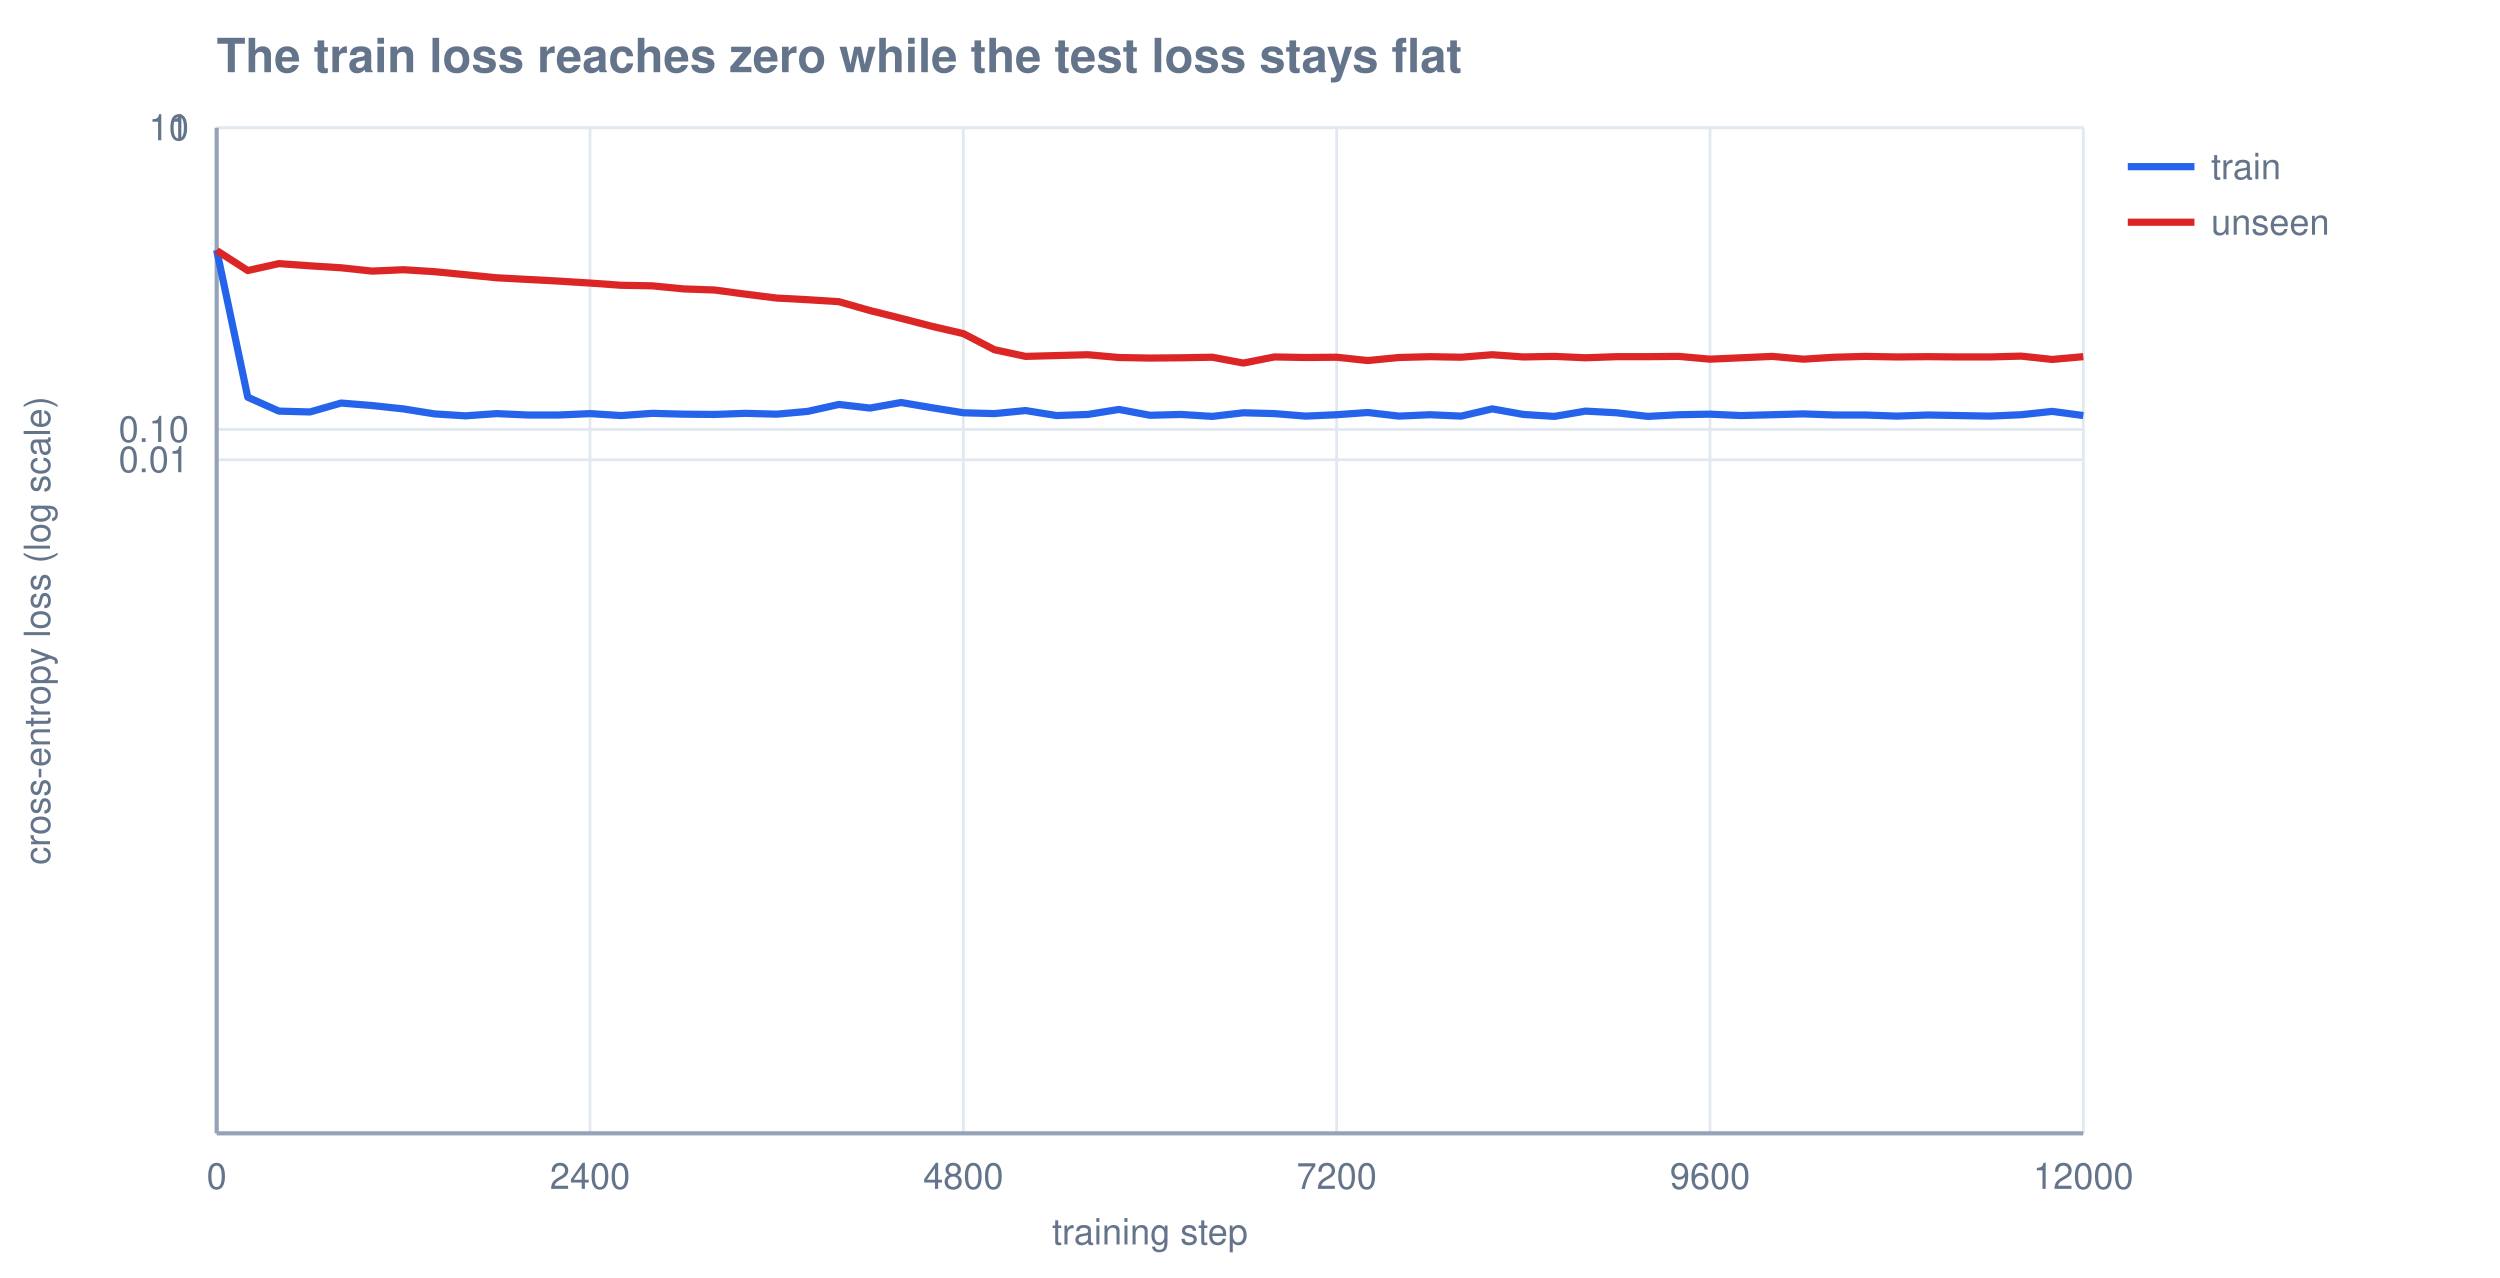
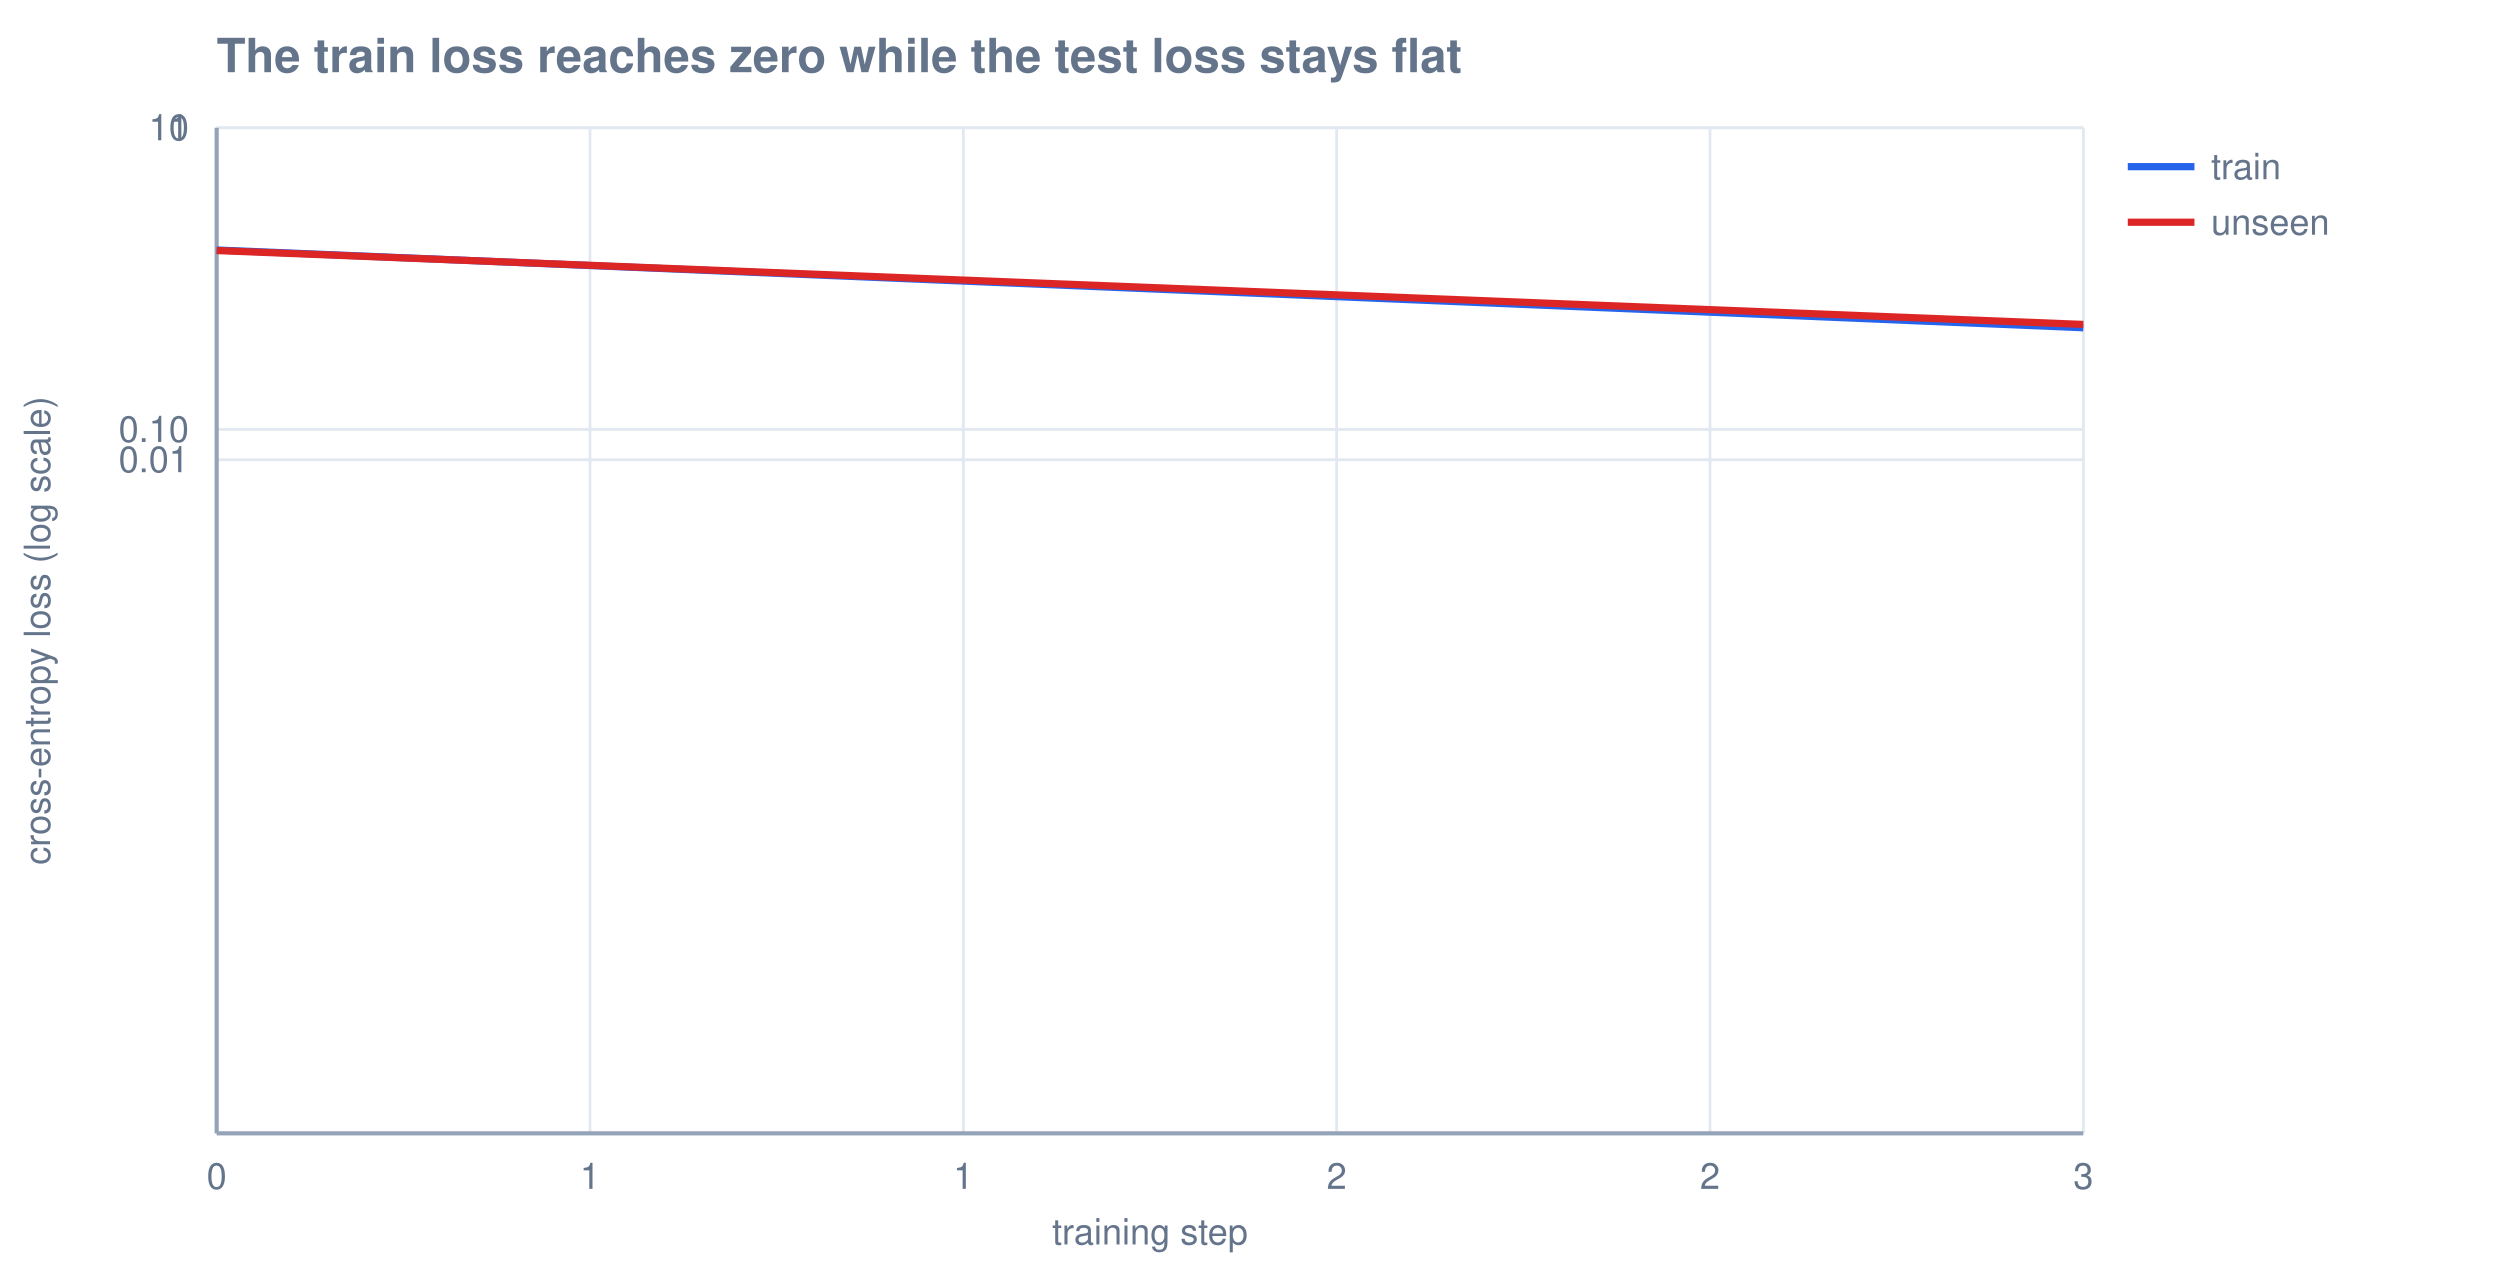
<svg xmlns="http://www.w3.org/2000/svg" width="900" height="460" viewBox="0 0 900 460" font-family="ui-sans-serif,system-ui,Segoe UI,Helvetica,Arial,sans-serif">
  <text x="78" y="26" font-size="17" font-weight="600" fill="#64748b">The train loss reaches zero while the test loss stays flat</text>
  <line x1="78.0" y1="165.5" x2="750.0" y2="165.5" stroke="#e2e8f0" stroke-width="1" />
  <text x="68.0" y="170.0" font-size="13" fill="#64748b" text-anchor="end">0.01</text>
  <line x1="78.0" y1="154.6" x2="750.0" y2="154.6" stroke="#e2e8f0" stroke-width="1" />
  <text x="68.0" y="159.1" font-size="13" fill="#64748b" text-anchor="end">0.10</text>
  <line x1="78.0" y1="46.0" x2="750.0" y2="46.0" stroke="#e2e8f0" stroke-width="1" />
  <text x="68.0" y="50.5" font-size="13" fill="#64748b" text-anchor="end">1</text>
  <line x1="78.0" y1="46.0" x2="750.0" y2="46.0" stroke="#e2e8f0" stroke-width="1" />
  <text x="68.0" y="50.5" font-size="13" fill="#64748b" text-anchor="end">10</text>
  <line x1="78.0" y1="46.0" x2="78.0" y2="408.0" stroke="#e2e8f0" stroke-width="1" />
  <text x="78.0" y="428.0" font-size="13" fill="#64748b" text-anchor="middle">0</text>
  <line x1="212.4" y1="46.0" x2="212.4" y2="408.0" stroke="#e2e8f0" stroke-width="1" />
-   <text x="212.4" y="428.0" font-size="13" fill="#64748b" text-anchor="middle">2400</text>
+   <text x="212.4" y="428.0" font-size="13" fill="#64748b" text-anchor="middle">1</text>
  <line x1="346.8" y1="46.0" x2="346.8" y2="408.0" stroke="#e2e8f0" stroke-width="1" />
-   <text x="346.8" y="428.0" font-size="13" fill="#64748b" text-anchor="middle">4800</text>
+   <text x="346.8" y="428.0" font-size="13" fill="#64748b" text-anchor="middle">1</text>
  <line x1="481.2" y1="46.0" x2="481.2" y2="408.0" stroke="#e2e8f0" stroke-width="1" />
-   <text x="481.2" y="428.0" font-size="13" fill="#64748b" text-anchor="middle">7200</text>
+   <text x="481.2" y="428.0" font-size="13" fill="#64748b" text-anchor="middle">2</text>
  <line x1="615.6" y1="46.0" x2="615.6" y2="408.0" stroke="#e2e8f0" stroke-width="1" />
-   <text x="615.6" y="428.0" font-size="13" fill="#64748b" text-anchor="middle">9600</text>
+   <text x="615.6" y="428.0" font-size="13" fill="#64748b" text-anchor="middle">2</text>
  <line x1="750.0" y1="46.0" x2="750.0" y2="408.0" stroke="#e2e8f0" stroke-width="1" />
-   <text x="750.0" y="428.0" font-size="13" fill="#64748b" text-anchor="middle">12000</text>
+   <text x="750.0" y="428.0" font-size="13" fill="#64748b" text-anchor="middle">3</text>
  <line x1="78.0" y1="408.0" x2="750.0" y2="408.0" stroke="#94a3b8" stroke-width="1.5" />
  <line x1="78.0" y1="46.0" x2="78.0" y2="408.0" stroke="#94a3b8" stroke-width="1.5" />
  <text x="414.0" y="448.0" font-size="13" fill="#64748b" text-anchor="middle">training step</text>
  <text x="18" y="227.0" font-size="13" fill="#64748b" transform="rotate(-90 18 227.0)" text-anchor="middle">cross-entropy loss (log scale)</text>
-   <polyline fill="none" stroke="#2563eb" stroke-width="2.6" stroke-linejoin="round" points="78.0,90.0 89.2,143.0 100.4,148.0 111.6,148.3 122.8,145.1 134.0,146.0 145.2,147.2 156.4,149.0 167.6,149.7 178.8,148.9 190.0,149.4 201.2,149.4 212.4,148.9 223.6,149.6 234.8,148.8 246.0,149.1 257.2,149.2 268.4,148.8 279.6,149.1 290.8,148.1 302.0,145.6 313.2,146.9 324.4,144.9 335.6,146.8 346.8,148.6 358.0,148.9 369.2,147.8 380.4,149.6 391.6,149.2 402.8,147.4 414.0,149.5 425.2,149.2 436.4,149.9 447.6,148.6 458.8,148.9 470.0,149.8 481.2,149.3 492.4,148.5 503.6,149.8 514.8,149.3 526.0,149.8 537.2,147.2 548.4,149.2 559.6,149.9 570.8,148.0 582.0,148.6 593.2,149.9 604.4,149.3 615.6,149.1 626.8,149.6 638.0,149.3 649.2,149.0 660.4,149.4 671.6,149.4 682.8,149.8 694.0,149.4 705.2,149.6 716.4,149.8 727.6,149.3 738.8,148.1 750.0,149.6" />
+   <polyline fill="none" stroke="#2563eb" stroke-width="2.6" stroke-linejoin="round" points="78.0,90.0 750.0,118.0" />
  <line x1="766.0" y1="60.0" x2="790.0" y2="60.0" stroke="#2563eb" stroke-width="2.6" />
  <text x="796.0" y="64.5" font-size="13" fill="#64748b">train</text>
-   <polyline fill="none" stroke="#dc2626" stroke-width="2.6" stroke-linejoin="round" points="78.0,90.2 89.2,97.4 100.4,94.9 111.6,95.7 122.8,96.4 134.0,97.6 145.2,97.1 156.4,97.8 167.6,98.9 178.8,100.0 190.0,100.6 201.2,101.2 212.4,101.9 223.6,102.7 234.8,102.9 246.0,104.0 257.2,104.4 268.4,105.9 279.6,107.3 290.8,107.9 302.0,108.6 313.2,111.8 324.4,114.6 335.6,117.5 346.8,120.1 358.0,125.9 369.2,128.3 380.4,128.0 391.6,127.7 402.8,128.7 414.0,128.9 425.2,128.8 436.4,128.6 447.6,130.7 458.8,128.5 470.0,128.7 481.2,128.6 492.4,129.8 503.6,128.7 514.8,128.4 526.0,128.6 537.2,127.7 548.4,128.5 559.6,128.3 570.8,128.8 582.0,128.4 593.2,128.4 604.4,128.3 615.6,129.3 626.8,128.8 638.0,128.3 649.2,129.3 660.4,128.6 671.6,128.3 682.8,128.5 694.0,128.4 705.2,128.5 716.4,128.5 727.6,128.2 738.8,129.4 750.0,128.4" />
+   <polyline fill="none" stroke="#dc2626" stroke-width="2.6" stroke-linejoin="round" points="78.0,90.2 750.0,116.8" />
  <line x1="766.0" y1="80.0" x2="790.0" y2="80.0" stroke="#dc2626" stroke-width="2.6" />
  <text x="796.0" y="84.5" font-size="13" fill="#64748b">unseen</text>
</svg>
